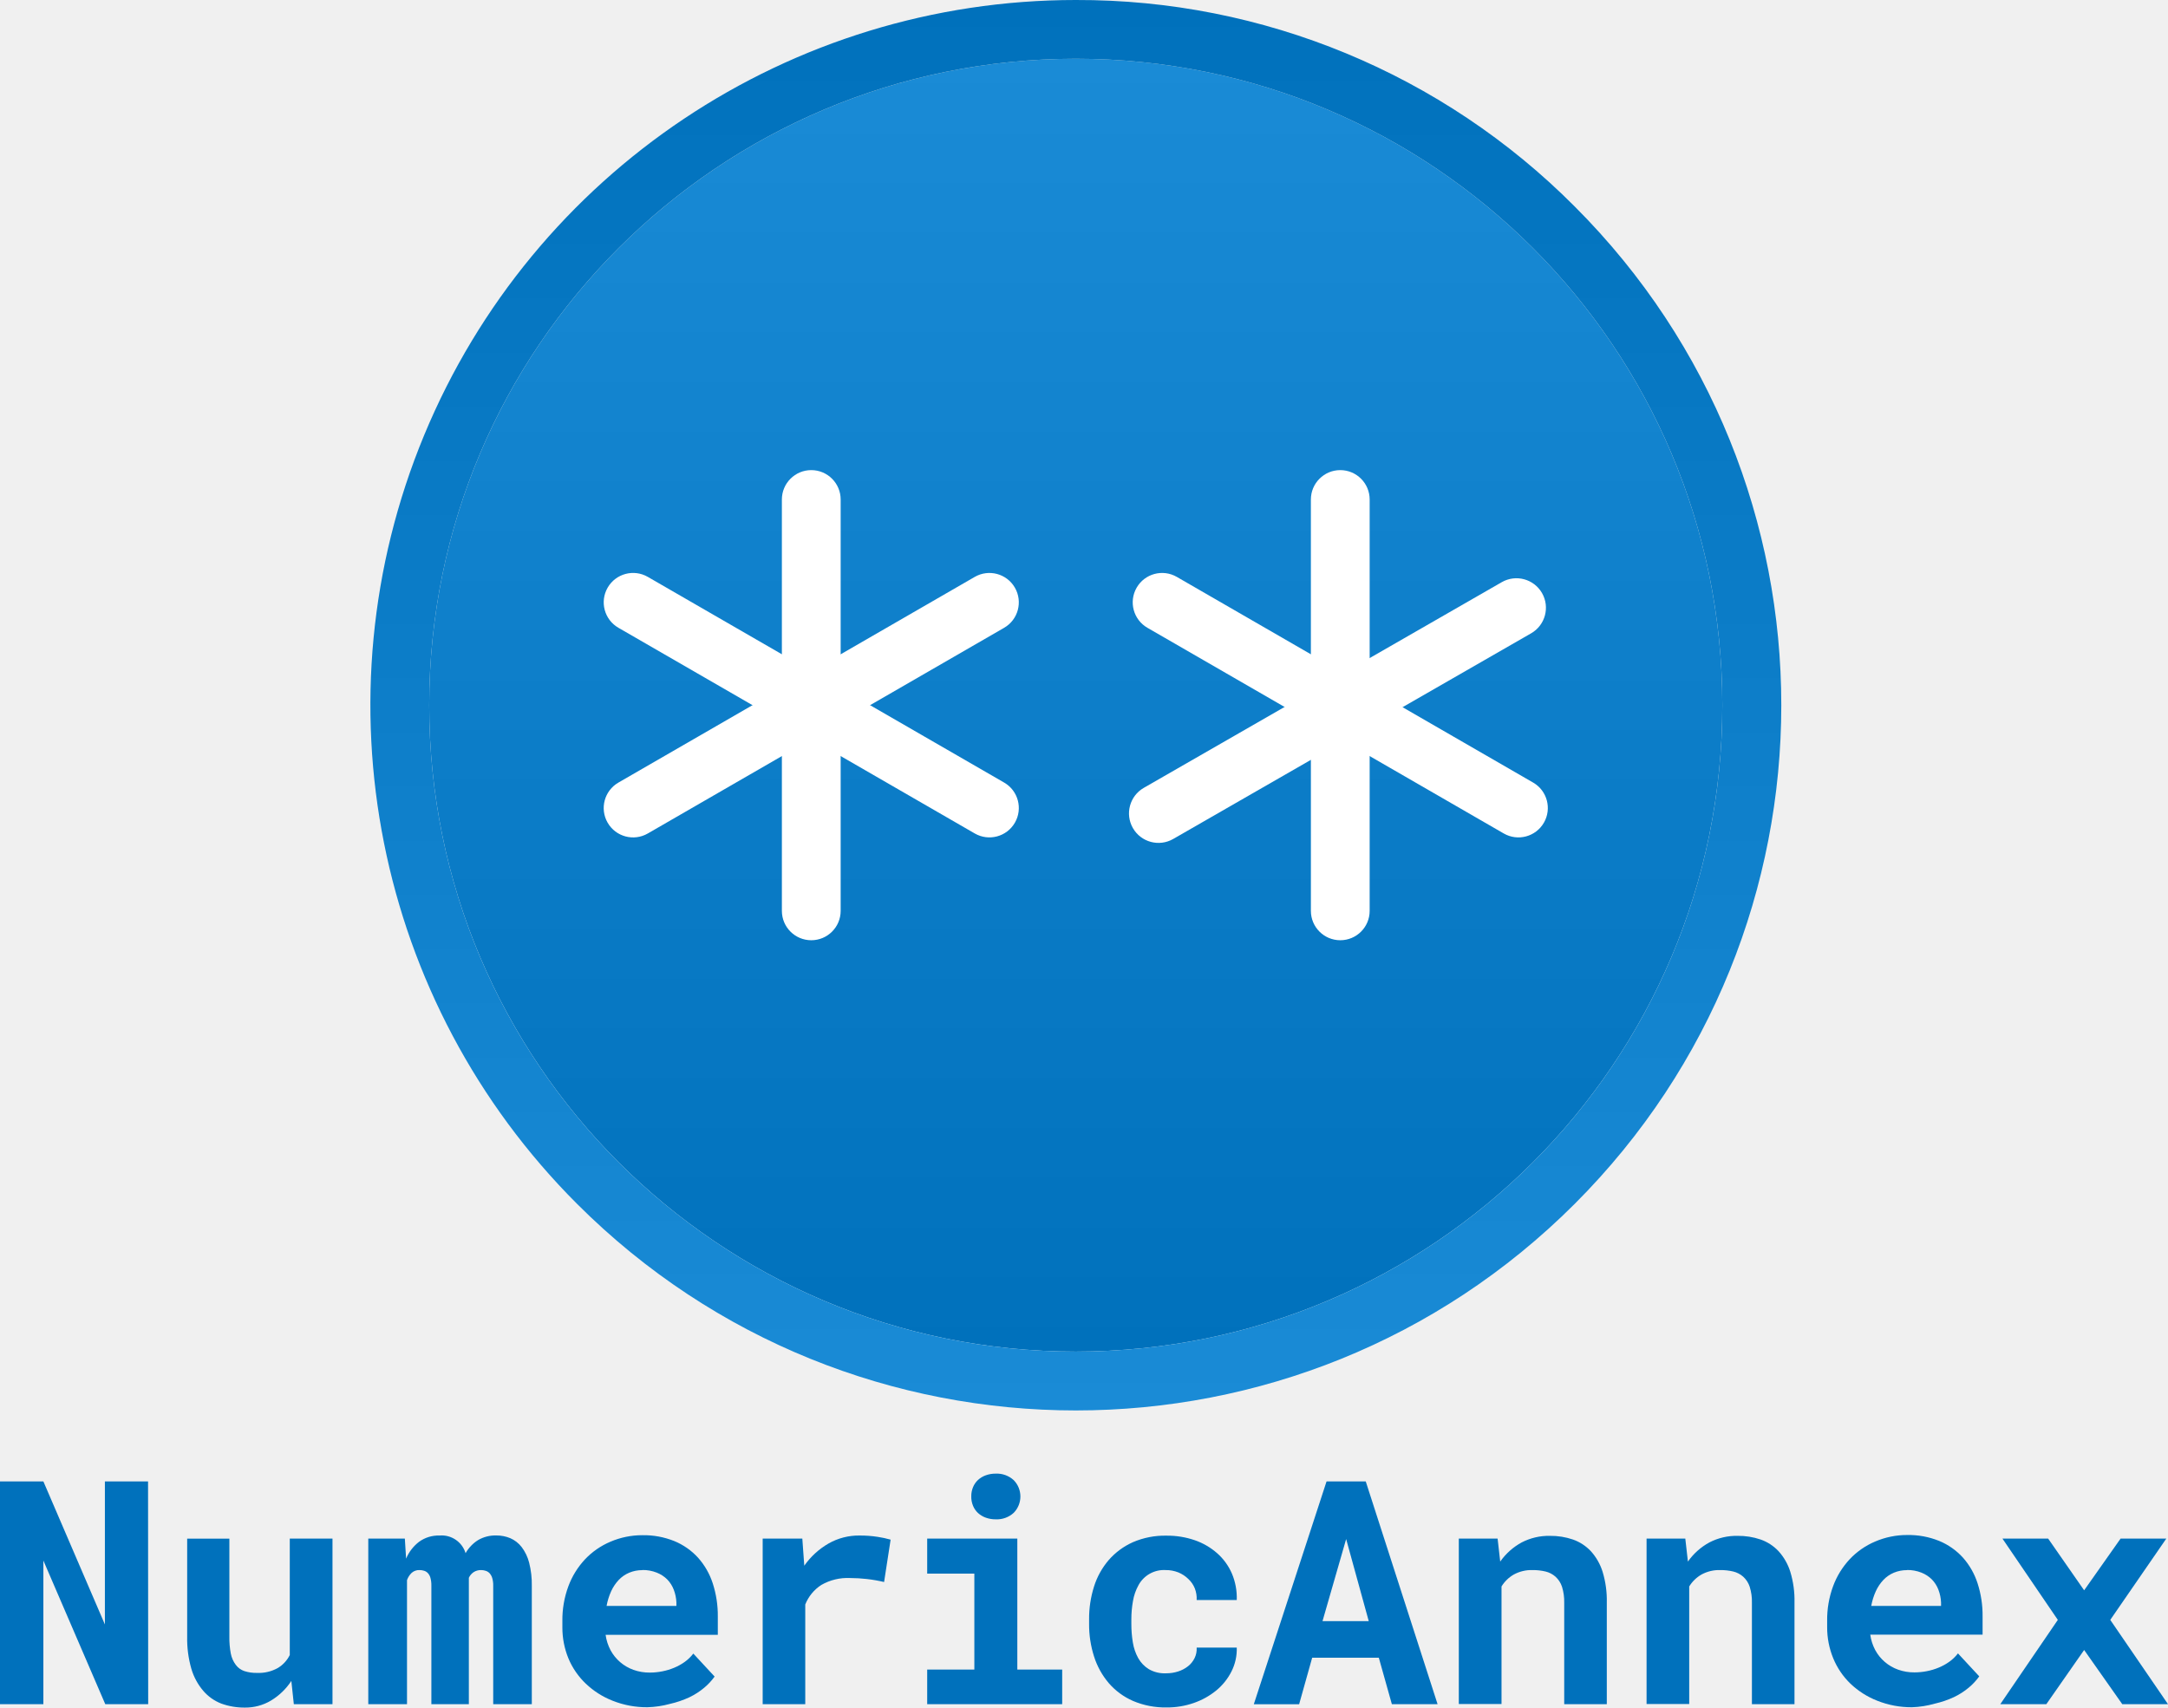
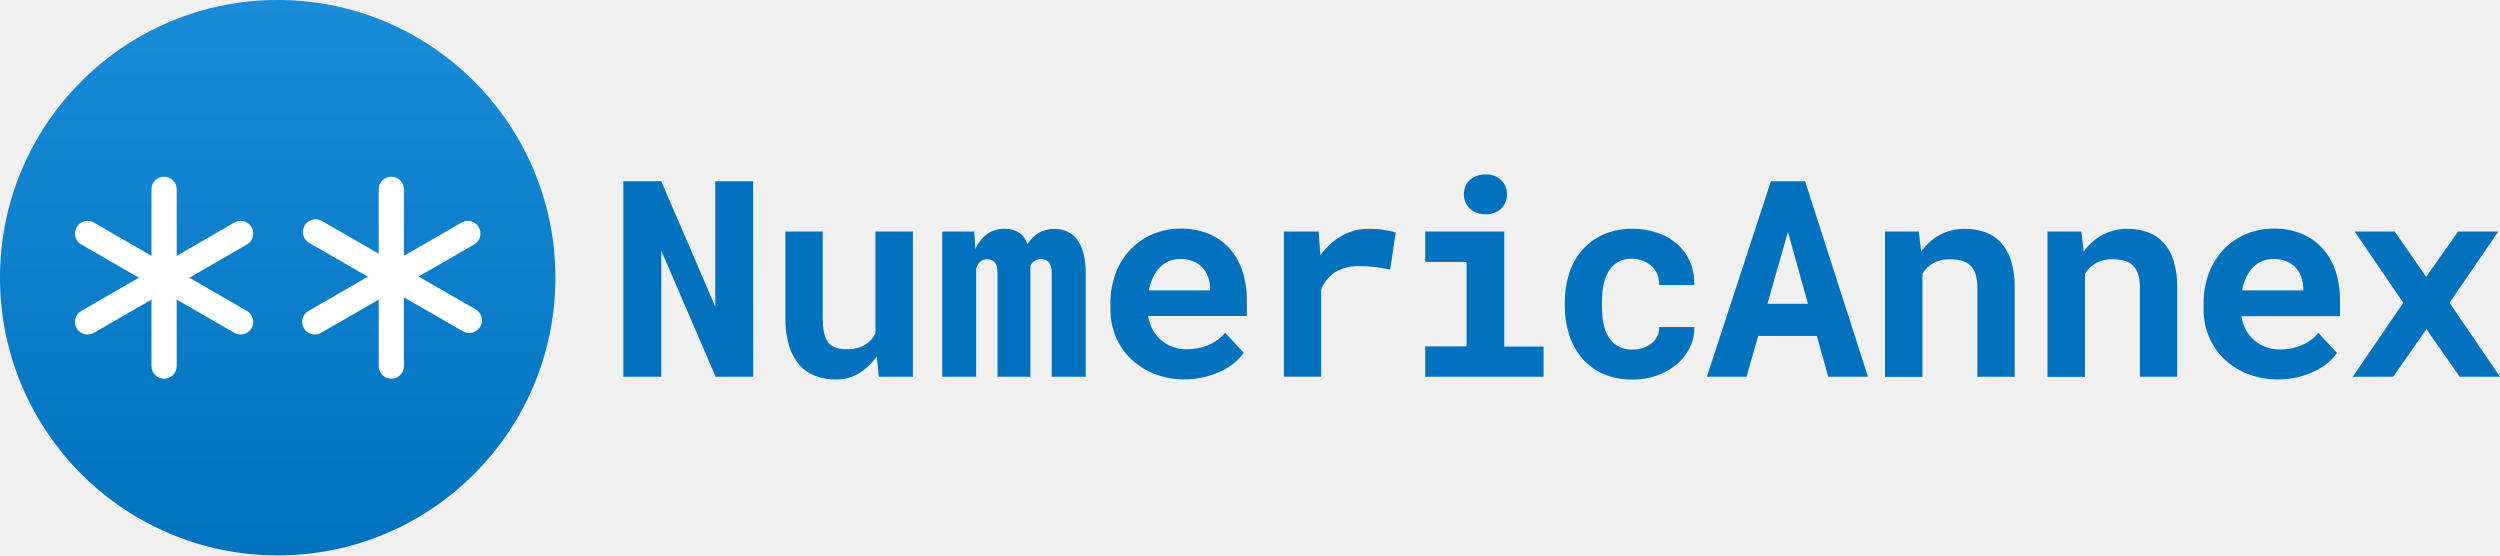
- <svg xmlns="http://www.w3.org/2000/svg" xmlns:xlink="http://www.w3.org/1999/xlink" viewBox="0 0 331.96 261.49">
+ <svg xmlns="http://www.w3.org/2000/svg" viewBox="0 0 891.24 198">
  <defs>
-     <linearGradient id="a" x1="164.72" y1="207" x2="164.72" y2="9" gradientUnits="userSpaceOnUse">
+     <linearGradient id="a" x1="99" y1="198" x2="99" gradientUnits="userSpaceOnUse">
      <stop offset="0" stop-color="#0071bc" />
      <stop offset="1" stop-color="#1a8bd6" />
    </linearGradient>
-     <linearGradient id="b" x1="167.6" y1="0" x2="167.6" y2="216" xlink:href="#a" />
  </defs>
-   <circle cx="164.72" cy="108" r="99" fill="url(#a)" />
-   <path d="M167.6,9a99,99,0,1,1-99,99,99,99,0,0,1,99-99m0-9A108,108,0,0,0,91.23,184.37,108,108,0,0,0,244,31.63,107.29,107.29,0,0,0,167.6,0Z" transform="translate(-2.88)" fill="url(#b)" />
-   <rect x="119.72" y="72" width="9" height="72" rx="4.5" ry="4.5" fill="#fff" />
-   <rect x="122.6" y="72" width="9" height="72" rx="4.5" ry="4.5" transform="translate(-32.86 164.07) rotate(-60)" fill="#fff" />
-   <rect x="122.6" y="72" width="9" height="72" rx="4.5" ry="4.5" transform="translate(154.2 -56.07) rotate(60)" fill="#fff" />
-   <rect x="200.72" y="72" width="9" height="72" rx="4.5" ry="4.5" fill="#fff" />
-   <rect x="203.6" y="72" width="9" height="72" rx="4.5" ry="4.5" transform="translate(7.64 234.22) rotate(-60)" fill="#fff" />
-   <rect x="203.6" y="72" width="9" height="72" rx="4.5" ry="4.5" transform="matrix(0.5, 0.87, -0.87, 0.5, 194.7, -126.22)" fill="#fff" />
-   <path d="M25.57,261H19L9.52,239v22H2.88V226.88H9.52l9.42,21.91,0-21.91h6.61Z" transform="translate(-2.88)" fill="#0071bc" />
-   <path d="M47.49,257.44a9.78,9.78,0,0,1-3.11,3,7.64,7.64,0,0,1-4,1.08,10.29,10.29,0,0,1-3.61-.61A6.92,6.92,0,0,1,34,258.95a9.16,9.16,0,0,1-1.82-3.37,16.58,16.58,0,0,1-.64-4.93v-15H38v15a12.85,12.85,0,0,0,.22,2.6A4.2,4.2,0,0,0,39,255a2.72,2.72,0,0,0,1.29.93,5.88,5.88,0,0,0,1.95.28,6,6,0,0,0,3.16-.74,4.79,4.79,0,0,0,1.85-2V235.64h6.54V261H47.87Z" transform="translate(-2.88)" fill="#0071bc" />
-   <path d="M64.87,235.64l.19,3.07a6.34,6.34,0,0,1,2-2.59,5.06,5.06,0,0,1,3.11-.95,3.83,3.83,0,0,1,4,2.7,5.67,5.67,0,0,1,1.91-2,5.24,5.24,0,0,1,2.8-.71,5.44,5.44,0,0,1,2.14.42,4.4,4.4,0,0,1,1.73,1.35,6.68,6.68,0,0,1,1.15,2.39,13.42,13.42,0,0,1,.41,3.57V261H78.4V242.88a3.94,3.94,0,0,0-.15-1.2,1.9,1.9,0,0,0-.41-.74,1.39,1.39,0,0,0-.6-.37,2.32,2.32,0,0,0-.69-.11,2,2,0,0,0-1.15.32,2.1,2.1,0,0,0-.73.86V261H68.93V242.86a4.25,4.25,0,0,0-.14-1.2,1.77,1.77,0,0,0-.39-.73,1.36,1.36,0,0,0-.57-.36,2.28,2.28,0,0,0-.7-.11,1.71,1.71,0,0,0-1.21.42A2.82,2.82,0,0,0,65.2,242v19H59.27V235.64Z" transform="translate(-2.88)" fill="#0071bc" />
-   <path d="M102,261.47a14.15,14.15,0,0,1-5.32-1,12.58,12.58,0,0,1-4.1-2.61A11.41,11.41,0,0,1,89.92,254a12.41,12.41,0,0,1-.93-4.79v-.94a14.82,14.82,0,0,1,.91-5.31,12.31,12.31,0,0,1,2.55-4.14,11.52,11.52,0,0,1,3.89-2.7,12.34,12.34,0,0,1,4.9-1,12.5,12.5,0,0,1,4.89.9,10.14,10.14,0,0,1,3.63,2.54,11,11,0,0,1,2.26,3.95,16,16,0,0,1,.77,5.1v2.77H95.61a7.07,7.07,0,0,0,.76,2.36,6.44,6.44,0,0,0,3.5,3,7.22,7.22,0,0,0,2.51.42,9.83,9.83,0,0,0,1.91-.19,9.4,9.4,0,0,0,1.82-.55,8.17,8.17,0,0,0,1.62-.9,6.3,6.3,0,0,0,1.31-1.27l3.26,3.52a9.31,9.31,0,0,1-1.58,1.7,10.75,10.75,0,0,1-2.3,1.48,14.79,14.79,0,0,1-2.94,1A14.57,14.57,0,0,1,102,261.47Zm-.77-21a5.12,5.12,0,0,0-2,.39,4.75,4.75,0,0,0-1.61,1.11,6.41,6.41,0,0,0-1.16,1.73,9.49,9.49,0,0,0-.7,2.25h10.69v-.52a6.16,6.16,0,0,0-.4-1.95,4.57,4.57,0,0,0-1-1.58,4.71,4.71,0,0,0-1.61-1.05A5.77,5.77,0,0,0,101.21,240.45Z" transform="translate(-2.88)" fill="#0071bc" />
-   <path d="M134.52,235.17a17.44,17.44,0,0,1,2.73.2,15.75,15.75,0,0,1,2,.43l-1,6.49a22.38,22.38,0,0,0-2.64-.46,22.88,22.88,0,0,0-2.57-.15,8.08,8.08,0,0,0-4.39,1.05,6.39,6.39,0,0,0-2.47,3V261h-6.52V235.64h6.07l.3,4.15a11.64,11.64,0,0,1,3.7-3.39A9.34,9.34,0,0,1,134.52,235.17Z" transform="translate(-2.88)" fill="#0071bc" />
-   <path d="M144.85,235.64h13.8V255.7h6.87V261H144.85v-5.3h7.22V241h-7.22Zm6.75-6.49a3.58,3.58,0,0,1,.27-1.39,3.13,3.13,0,0,1,.76-1.1,3.53,3.53,0,0,1,1.18-.71,4.36,4.36,0,0,1,1.54-.26,3.82,3.82,0,0,1,2.75,1,3.57,3.57,0,0,1,0,5,3.82,3.82,0,0,1-2.75,1,4.36,4.36,0,0,1-1.54-.26,3.53,3.53,0,0,1-1.18-.71,3.13,3.13,0,0,1-.76-1.1A3.58,3.58,0,0,1,151.6,229.15Z" transform="translate(-2.88)" fill="#0071bc" />
-   <path d="M181.44,256.27a5.89,5.89,0,0,0,1.83-.28,4.87,4.87,0,0,0,1.52-.8,3.63,3.63,0,0,0,1-1.24,3.18,3.18,0,0,0,.32-1.62h6.14a7.56,7.56,0,0,1-.81,3.66,9,9,0,0,1-2.33,2.91,11.2,11.2,0,0,1-3.43,1.91,12.33,12.33,0,0,1-4.14.69,12.58,12.58,0,0,1-5.18-1,10.42,10.42,0,0,1-3.71-2.73,11.79,11.79,0,0,1-2.25-4.07,16,16,0,0,1-.76-5V248a16.25,16.25,0,0,1,.75-5,11.54,11.54,0,0,1,2.25-4.07,10.69,10.69,0,0,1,3.71-2.74,12.31,12.31,0,0,1,5.14-1,12.94,12.94,0,0,1,4.34.7,10.26,10.26,0,0,1,3.43,2,8.8,8.8,0,0,1,2.24,3.09,9.51,9.51,0,0,1,.75,4.07h-6.14a4.27,4.27,0,0,0-.28-1.78,4,4,0,0,0-1-1.45,4.76,4.76,0,0,0-1.52-1,5.1,5.1,0,0,0-1.95-.36,4.43,4.43,0,0,0-4.16,2.32,7.61,7.61,0,0,0-.84,2.41,15.76,15.76,0,0,0-.25,2.81v.7a16.88,16.88,0,0,0,.23,2.85,7.28,7.28,0,0,0,.83,2.41,4.68,4.68,0,0,0,1.62,1.68A4.84,4.84,0,0,0,181.44,256.27Z" transform="translate(-2.88)" fill="#0071bc" />
-   <path d="M214,253.88H203.8l-2,7.13h-6.94L206,226.88h6L223,261H216Zm-8.62-5.6h7.08L209,235.71Z" transform="translate(-2.88)" fill="#0071bc" />
-   <path d="M232.19,235.64l.4,3.52a9.64,9.64,0,0,1,3.3-2.94,9,9,0,0,1,4.31-1,10.5,10.5,0,0,1,3.52.56,6.88,6.88,0,0,1,2.75,1.79,8.41,8.41,0,0,1,1.8,3.16,15,15,0,0,1,.64,4.7V261h-6.52V245.48a7.61,7.61,0,0,0-.34-2.47,3.59,3.59,0,0,0-1-1.54,3.55,3.55,0,0,0-1.52-.79,8.33,8.33,0,0,0-2-.22,5.64,5.64,0,0,0-2.84.67,5.29,5.29,0,0,0-1.9,1.84v18h-6.54V235.64Z" transform="translate(-2.88)" fill="#0071bc" />
-   <path d="M260.93,235.64l.4,3.52a9.64,9.64,0,0,1,3.3-2.94,9,9,0,0,1,4.31-1,10.5,10.5,0,0,1,3.52.56,6.88,6.88,0,0,1,2.75,1.79,8.41,8.41,0,0,1,1.8,3.16,15,15,0,0,1,.64,4.7V261h-6.52V245.48a7.61,7.61,0,0,0-.34-2.47,3.59,3.59,0,0,0-1-1.54,3.55,3.55,0,0,0-1.52-.79,8.33,8.33,0,0,0-2-.22,5.64,5.64,0,0,0-2.84.67,5.29,5.29,0,0,0-1.9,1.84v18H255V235.64Z" transform="translate(-2.88)" fill="#0071bc" />
-   <path d="M295.64,261.47a14.15,14.15,0,0,1-5.32-1,12.58,12.58,0,0,1-4.1-2.61,11.41,11.41,0,0,1-2.64-3.89,12.41,12.41,0,0,1-.93-4.79v-.94a14.82,14.82,0,0,1,.91-5.31,12.31,12.31,0,0,1,2.55-4.14,11.52,11.52,0,0,1,3.89-2.7,12.34,12.34,0,0,1,4.9-1,12.5,12.5,0,0,1,4.89.9,10.14,10.14,0,0,1,3.63,2.54,11,11,0,0,1,2.26,3.95,16,16,0,0,1,.77,5.1v2.77h-17.2a7.07,7.07,0,0,0,.76,2.36,6.44,6.44,0,0,0,3.5,3,7.22,7.22,0,0,0,2.51.42,9.83,9.83,0,0,0,1.91-.19,9.4,9.4,0,0,0,1.82-.55,8.17,8.17,0,0,0,1.62-.9,6.3,6.3,0,0,0,1.31-1.27l3.26,3.52a9.31,9.31,0,0,1-1.58,1.7,10.75,10.75,0,0,1-2.3,1.48,14.79,14.79,0,0,1-2.94,1A14.57,14.57,0,0,1,295.64,261.47Zm-.77-21a5.12,5.12,0,0,0-2,.39,4.75,4.75,0,0,0-1.61,1.11,6.41,6.41,0,0,0-1.16,1.73,9.49,9.49,0,0,0-.7,2.25h10.69v-.52a6.16,6.16,0,0,0-.4-1.95,4.57,4.57,0,0,0-1-1.58,4.71,4.71,0,0,0-1.61-1.05A5.77,5.77,0,0,0,294.87,240.45Z" transform="translate(-2.88)" fill="#0071bc" />
-   <path d="M322,243.56l5.58-7.92h7L326,248.09,334.84,261h-7L322,252.7l-5.79,8.3h-7.05l8.81-12.91-8.48-12.45h7Z" transform="translate(-2.88)" fill="#0071bc" />
+   <circle cx="99" cy="99" r="99" fill="url(#a)" />
+   <rect x="54" y="63" width="9" height="72" rx="4.5" ry="4.5" fill="#fff" />
+   <rect x="54" y="63" width="9" height="72" rx="4.5" ry="4.5" transform="translate(-56.49 100.16) rotate(-60)" fill="#fff" />
+   <rect x="54" y="63" width="9" height="72" rx="4.5" ry="4.5" transform="translate(114.99 -1.16) rotate(60)" fill="#fff" />
+   <rect x="135" y="63" width="9" height="72" rx="4.5" ry="4.5" fill="#fff" />
+   <rect x="135" y="63" width="9" height="72" rx="4.5" ry="4.5" transform="matrix(0.5, -0.87, 0.87, 0.5, -15.99, 170.31)" fill="#fff" />
+   <rect x="135" y="63" width="9" height="72" rx="4.5" ry="4.5" transform="translate(155.49 -71.31) rotate(60)" fill="#fff" />
+   <path d="M268.53,134.3h-13.4L235.75,89.37V134.3H222.21V64.63h13.54L255,109.37l0-44.74h13.49Z" fill="#0071bc" />
+   <path d="M312.55,127a20,20,0,0,1-6.34,6.08,15.61,15.61,0,0,1-8.11,2.2,21,21,0,0,1-7.37-1.24,14.12,14.12,0,0,1-5.74-3.95,18.68,18.68,0,0,1-3.71-6.89A33.82,33.82,0,0,1,280,113.15V82.53h13.3v30.72a26.18,26.18,0,0,0,.46,5.31,8.57,8.57,0,0,0,1.46,3.47,5.55,5.55,0,0,0,2.63,1.89,12,12,0,0,0,4,.57,12.34,12.34,0,0,0,6.46-1.51,9.78,9.78,0,0,0,3.78-4.14V82.53h13.35V134.3H313.31Z" fill="#0071bc" />
+   <path d="M347.33,82.53l.38,6.27a13,13,0,0,1,4.09-5.29,10.33,10.33,0,0,1,6.34-1.94q6.27,0,8.18,5.5a11.58,11.58,0,0,1,3.9-4,10.7,10.7,0,0,1,5.72-1.46,11.12,11.12,0,0,1,4.38.86,9,9,0,0,1,3.54,2.75,13.66,13.66,0,0,1,2.34,4.88,27.4,27.4,0,0,1,.84,7.3V134.3H374.94v-37a8,8,0,0,0-.31-2.44,3.89,3.89,0,0,0-.84-1.51,2.84,2.84,0,0,0-1.22-.77,4.74,4.74,0,0,0-1.41-.22,4.09,4.09,0,0,0-2.34.65,4.29,4.29,0,0,0-1.48,1.75V134.3H355.61v-37a8.67,8.67,0,0,0-.29-2.44,3.62,3.62,0,0,0-.79-1.48,2.77,2.77,0,0,0-1.17-.74,4.67,4.67,0,0,0-1.44-.22,3.49,3.49,0,0,0-2.46.86,5.76,5.76,0,0,0-1.46,2.3V134.3H335.89V82.53Z" fill="#0071bc" />
+   <path d="M422.36,135.26a28.89,28.89,0,0,1-10.86-2,25.68,25.68,0,0,1-8.37-5.34,23.28,23.28,0,0,1-5.38-7.94,25.33,25.33,0,0,1-1.89-9.79v-1.91a30.26,30.26,0,0,1,1.87-10.84A25.14,25.14,0,0,1,402.93,89a23.53,23.53,0,0,1,7.94-5.5,25.2,25.2,0,0,1,10-2,25.54,25.54,0,0,1,10,1.84,20.72,20.72,0,0,1,7.42,5.19,22.43,22.43,0,0,1,4.62,8.06,32.61,32.61,0,0,1,1.58,10.41v5.65H409.34a14.43,14.43,0,0,0,1.55,4.81,13.15,13.15,0,0,0,7.15,6.2,14.74,14.74,0,0,0,5.12.86,20,20,0,0,0,3.9-.38,19.12,19.12,0,0,0,3.71-1.12,16.66,16.66,0,0,0,3.3-1.84,12.86,12.86,0,0,0,2.68-2.58l6.65,7.18a19,19,0,0,1-3.23,3.47,21.89,21.89,0,0,1-4.69,3,30.12,30.12,0,0,1-6,2.13A29.77,29.77,0,0,1,422.36,135.26Zm-1.58-42.92a10.45,10.45,0,0,0-4.12.79,9.71,9.71,0,0,0-3.28,2.27A13.12,13.12,0,0,0,411,98.94a19.32,19.32,0,0,0-1.44,4.59H431.4v-1.05a12.6,12.6,0,0,0-.81-4,9.34,9.34,0,0,0-2.06-3.23,9.61,9.61,0,0,0-3.28-2.15A11.79,11.79,0,0,0,420.78,92.34Z" fill="#0071bc" />
+   <path d="M487.87,81.57a35.68,35.68,0,0,1,5.57.41,32.33,32.33,0,0,1,4.14.89l-2,13.25a46,46,0,0,0-5.38-.93,46.82,46.82,0,0,0-5.24-.31A16.49,16.49,0,0,0,476,97a13,13,0,0,0-5,6.17v31.1h-13.3V82.53h12.39L470.7,91a23.76,23.76,0,0,1,7.56-6.91A19.07,19.07,0,0,1,487.87,81.57Z" fill="#0071bc" />
+   <path d="M508.09,82.53h28.18v41h14V134.3H508.09V123.49h14.74V93.39H508.09Zm13.78-13.25a7.32,7.32,0,0,1,.55-2.85A6.4,6.4,0,0,1,524,64.17a7.21,7.21,0,0,1,2.42-1.46,8.91,8.91,0,0,1,3.13-.53,7.81,7.81,0,0,1,5.62,2,7.28,7.28,0,0,1,0,10.19,7.8,7.8,0,0,1-5.62,2,8.89,8.89,0,0,1-3.13-.53A7.19,7.19,0,0,1,524,74.37a6.39,6.39,0,0,1-1.56-2.25A7.31,7.31,0,0,1,521.87,69.27Z" fill="#0071bc" />
+   <path d="M581.9,124.64a12,12,0,0,0,3.73-.57,10,10,0,0,0,3.11-1.63,7.4,7.4,0,0,0,2.08-2.54,6.49,6.49,0,0,0,.65-3.3H604a15.44,15.44,0,0,1-1.65,7.46A18.42,18.42,0,0,1,597.6,130a22.85,22.85,0,0,1-7,3.9,25.19,25.19,0,0,1-8.45,1.41,25.69,25.69,0,0,1-10.58-2A21.26,21.26,0,0,1,564,127.7a24,24,0,0,1-4.59-8.3,32.7,32.7,0,0,1-1.56-10.22v-1.44a33.16,33.16,0,0,1,1.53-10.22,23.55,23.55,0,0,1,4.59-8.3,21.82,21.82,0,0,1,7.58-5.6A25.14,25.14,0,0,1,582,81.57,26.43,26.43,0,0,1,590.9,83a21,21,0,0,1,7,4,18,18,0,0,1,4.57,6.32,19.44,19.44,0,0,1,1.53,8.3H591.47A8.73,8.73,0,0,0,590.9,98a8.19,8.19,0,0,0-2-3,9.74,9.74,0,0,0-3.11-2,10.43,10.43,0,0,0-4-.74,9,9,0,0,0-8.49,4.74,15.49,15.49,0,0,0-1.72,4.93,32.09,32.09,0,0,0-.5,5.74v1.44a34.43,34.43,0,0,0,.48,5.81,14.87,14.87,0,0,0,1.7,4.93,9.56,9.56,0,0,0,3.3,3.42A9.87,9.87,0,0,0,581.9,124.64Z" fill="#0071bc" />
+   <path d="M647.69,119.75H626.77l-4.12,14.55H608.49l22.83-69.67h12.2l22.39,69.67H651.75Zm-17.61-11.44h14.45L637.4,82.67Z" fill="#0071bc" />
+   <path d="M684.06,82.53l.81,7.18a19.68,19.68,0,0,1,6.75-6,18.34,18.34,0,0,1,8.8-2.13,21.45,21.45,0,0,1,7.18,1.15,14,14,0,0,1,5.62,3.66,17.17,17.17,0,0,1,3.69,6.46,30.58,30.58,0,0,1,1.32,9.59V134.3h-13.3V102.62a15.53,15.53,0,0,0-.69-5,6.88,6.88,0,0,0-5.1-4.74,17,17,0,0,0-4.12-.45,11.51,11.51,0,0,0-5.79,1.36,10.78,10.78,0,0,0-3.88,3.76v36.8H672V82.53Z" fill="#0071bc" />
+   <path d="M742,82.53l.81,7.18a19.68,19.68,0,0,1,6.75-6,18.34,18.34,0,0,1,8.8-2.13,21.45,21.45,0,0,1,7.18,1.15,14,14,0,0,1,5.62,3.66,17.17,17.17,0,0,1,3.69,6.46,30.58,30.58,0,0,1,1.32,9.59V134.3h-13.3V102.62a15.53,15.53,0,0,0-.69-5,6.88,6.88,0,0,0-5.1-4.74,17,17,0,0,0-4.12-.45,11.51,11.51,0,0,0-5.79,1.36,10.78,10.78,0,0,0-3.88,3.76v36.8H729.92V82.53Z" fill="#0071bc" />
+   <path d="M812.07,135.26a28.89,28.89,0,0,1-10.86-2,25.68,25.68,0,0,1-8.37-5.34,23.28,23.28,0,0,1-5.38-7.94,25.33,25.33,0,0,1-1.89-9.79v-1.91a30.26,30.26,0,0,1,1.87-10.84A25.14,25.14,0,0,1,792.64,89a23.53,23.53,0,0,1,7.94-5.5,25.2,25.2,0,0,1,10-2,25.54,25.54,0,0,1,10,1.84A20.72,20.72,0,0,1,828,88.6a22.43,22.43,0,0,1,4.62,8.06,32.61,32.61,0,0,1,1.58,10.41v5.65H799.06a14.43,14.43,0,0,0,1.55,4.81,13.15,13.15,0,0,0,7.15,6.2,14.74,14.74,0,0,0,5.12.86,20,20,0,0,0,3.9-.38,19.12,19.12,0,0,0,3.71-1.12,16.66,16.66,0,0,0,3.3-1.84,12.86,12.86,0,0,0,2.68-2.58l6.65,7.18a19,19,0,0,1-3.23,3.47,21.89,21.89,0,0,1-4.69,3,30.12,30.12,0,0,1-6,2.13A29.77,29.77,0,0,1,812.07,135.26Zm-1.58-42.92a10.45,10.45,0,0,0-4.12.79,9.71,9.71,0,0,0-3.28,2.27,13.12,13.12,0,0,0-2.37,3.54,19.32,19.32,0,0,0-1.44,4.59h21.82v-1.05a12.6,12.6,0,0,0-.81-4,9.34,9.34,0,0,0-2.06-3.23A9.61,9.61,0,0,0,815,93.13,11.79,11.79,0,0,0,810.49,92.34Z" fill="#0071bc" />
+   <path d="M864.92,98.7l11.39-16.17h14.31l-17.37,25.41,18,26.37H876.88L865,117.36,853.15,134.3h-14.4l18-26.37L839.41,82.53h14.31Z" fill="#0071bc" />
</svg>
